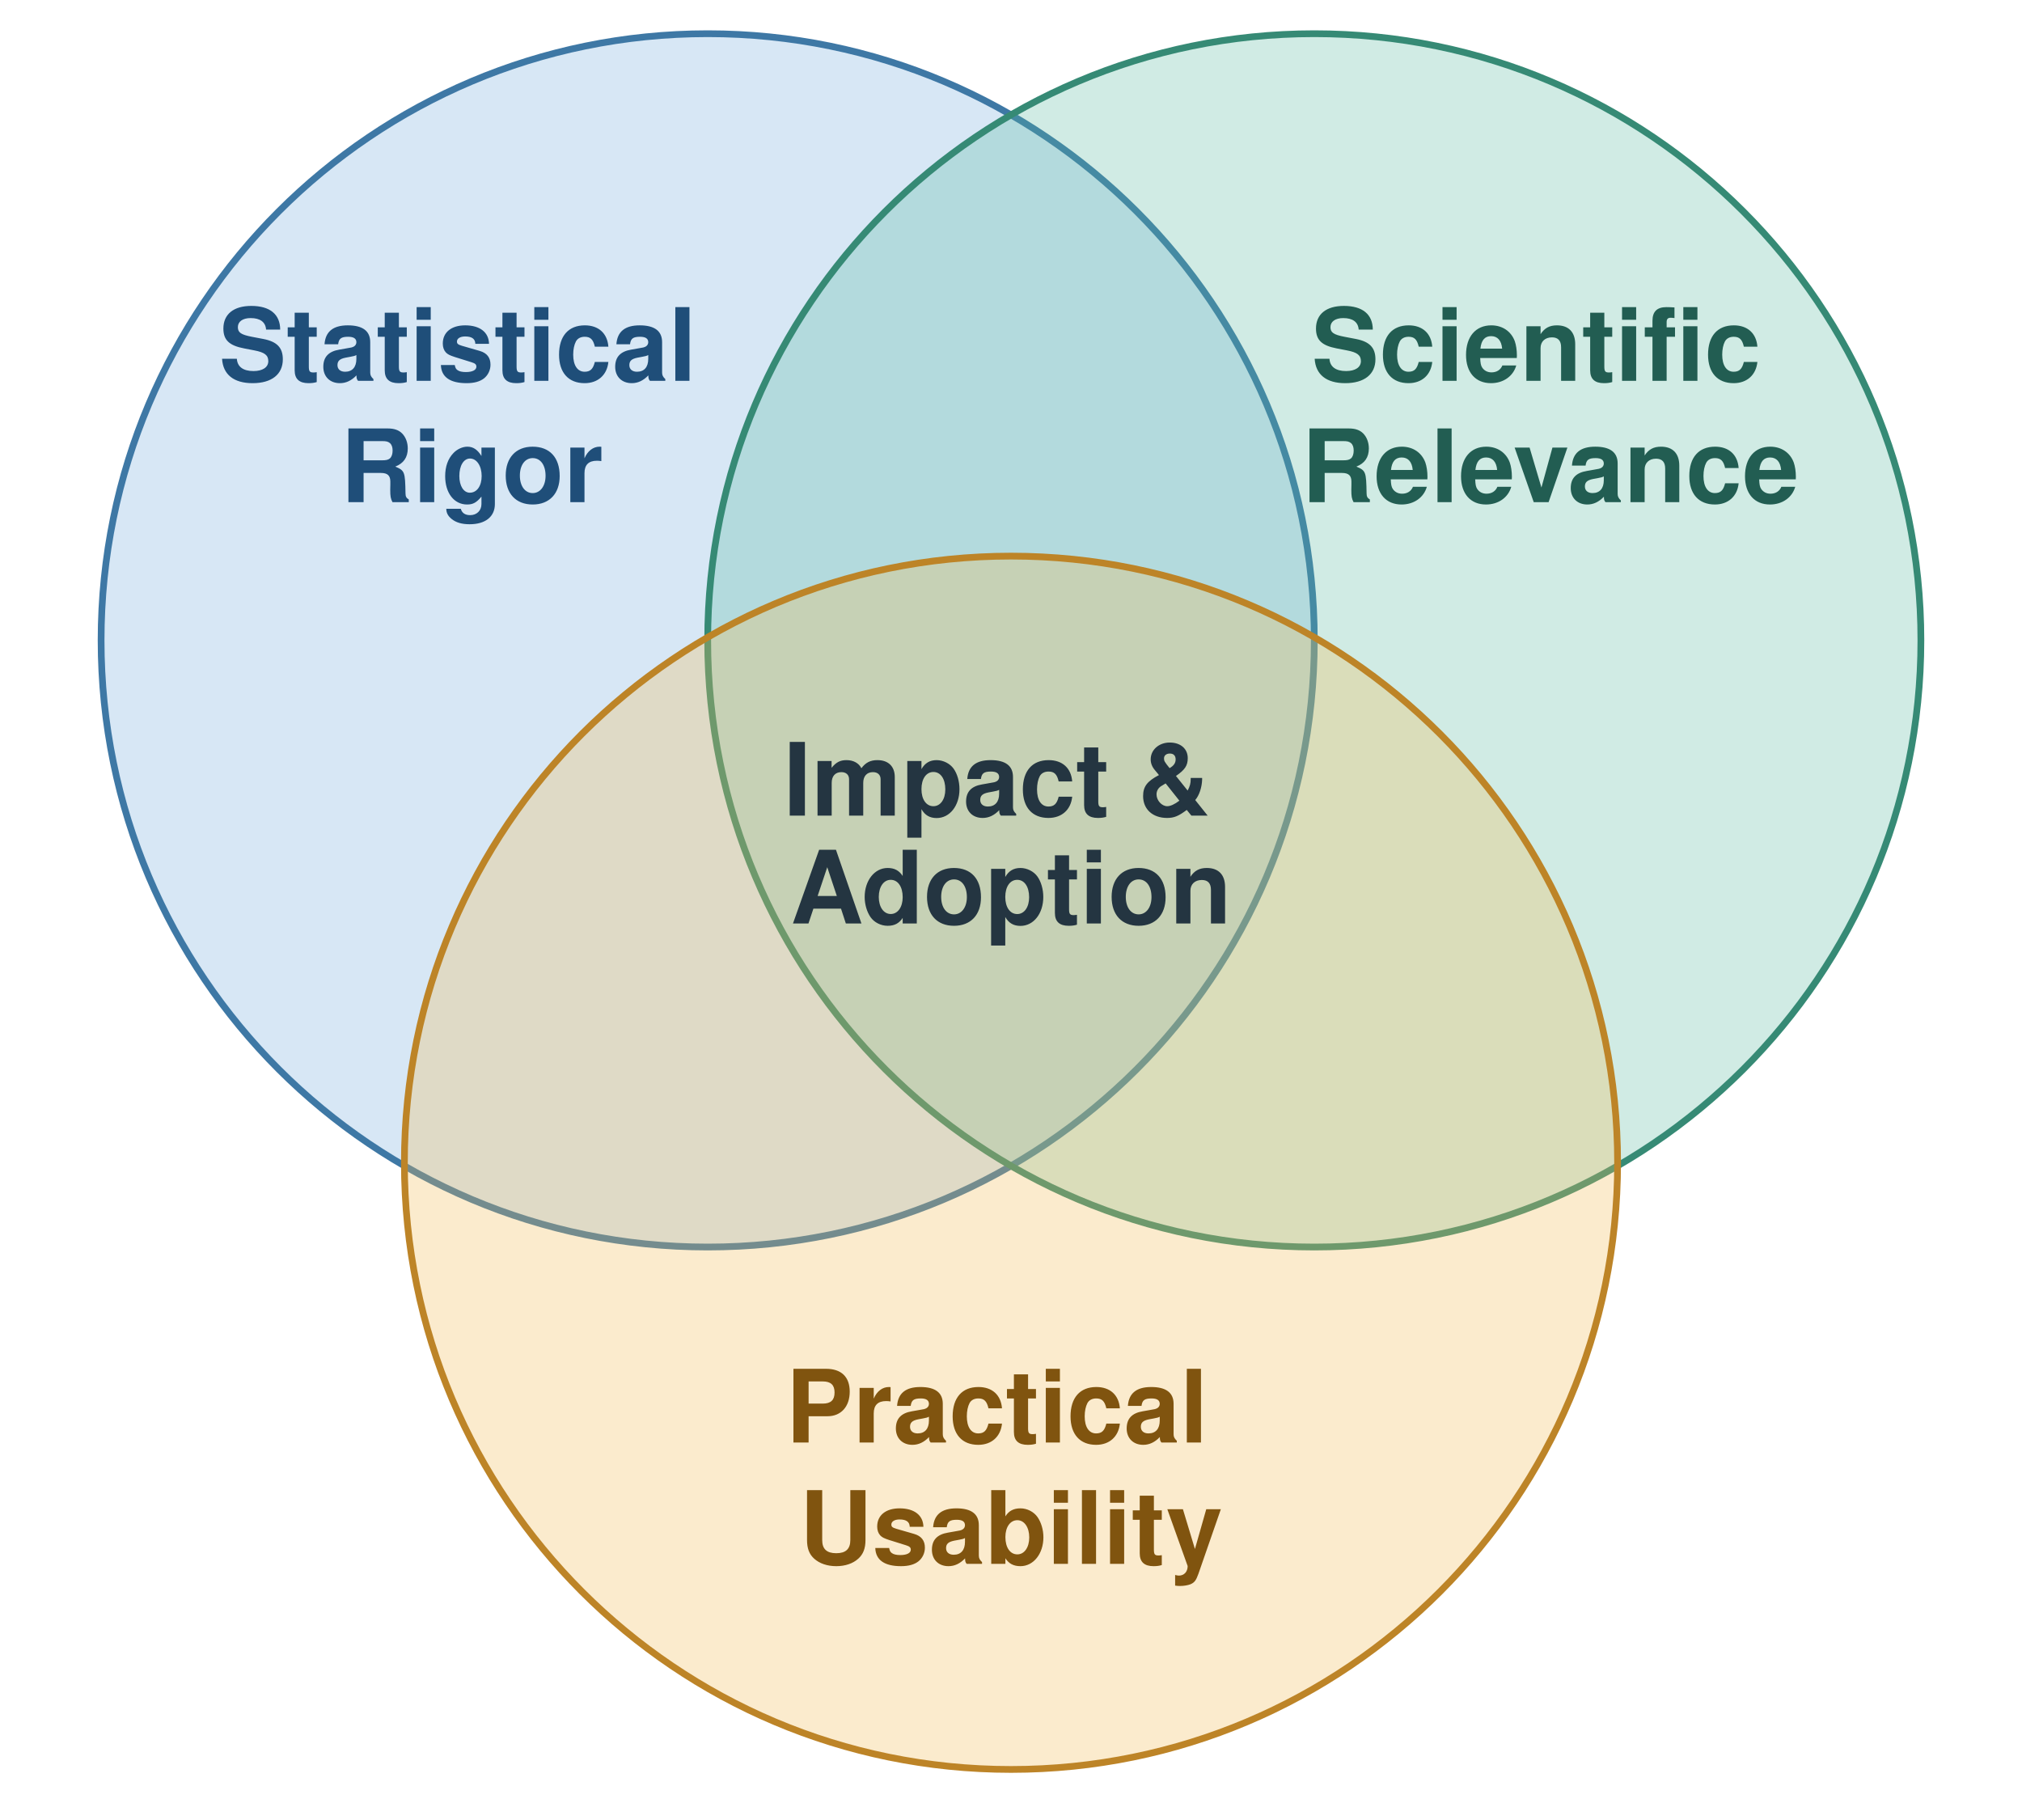
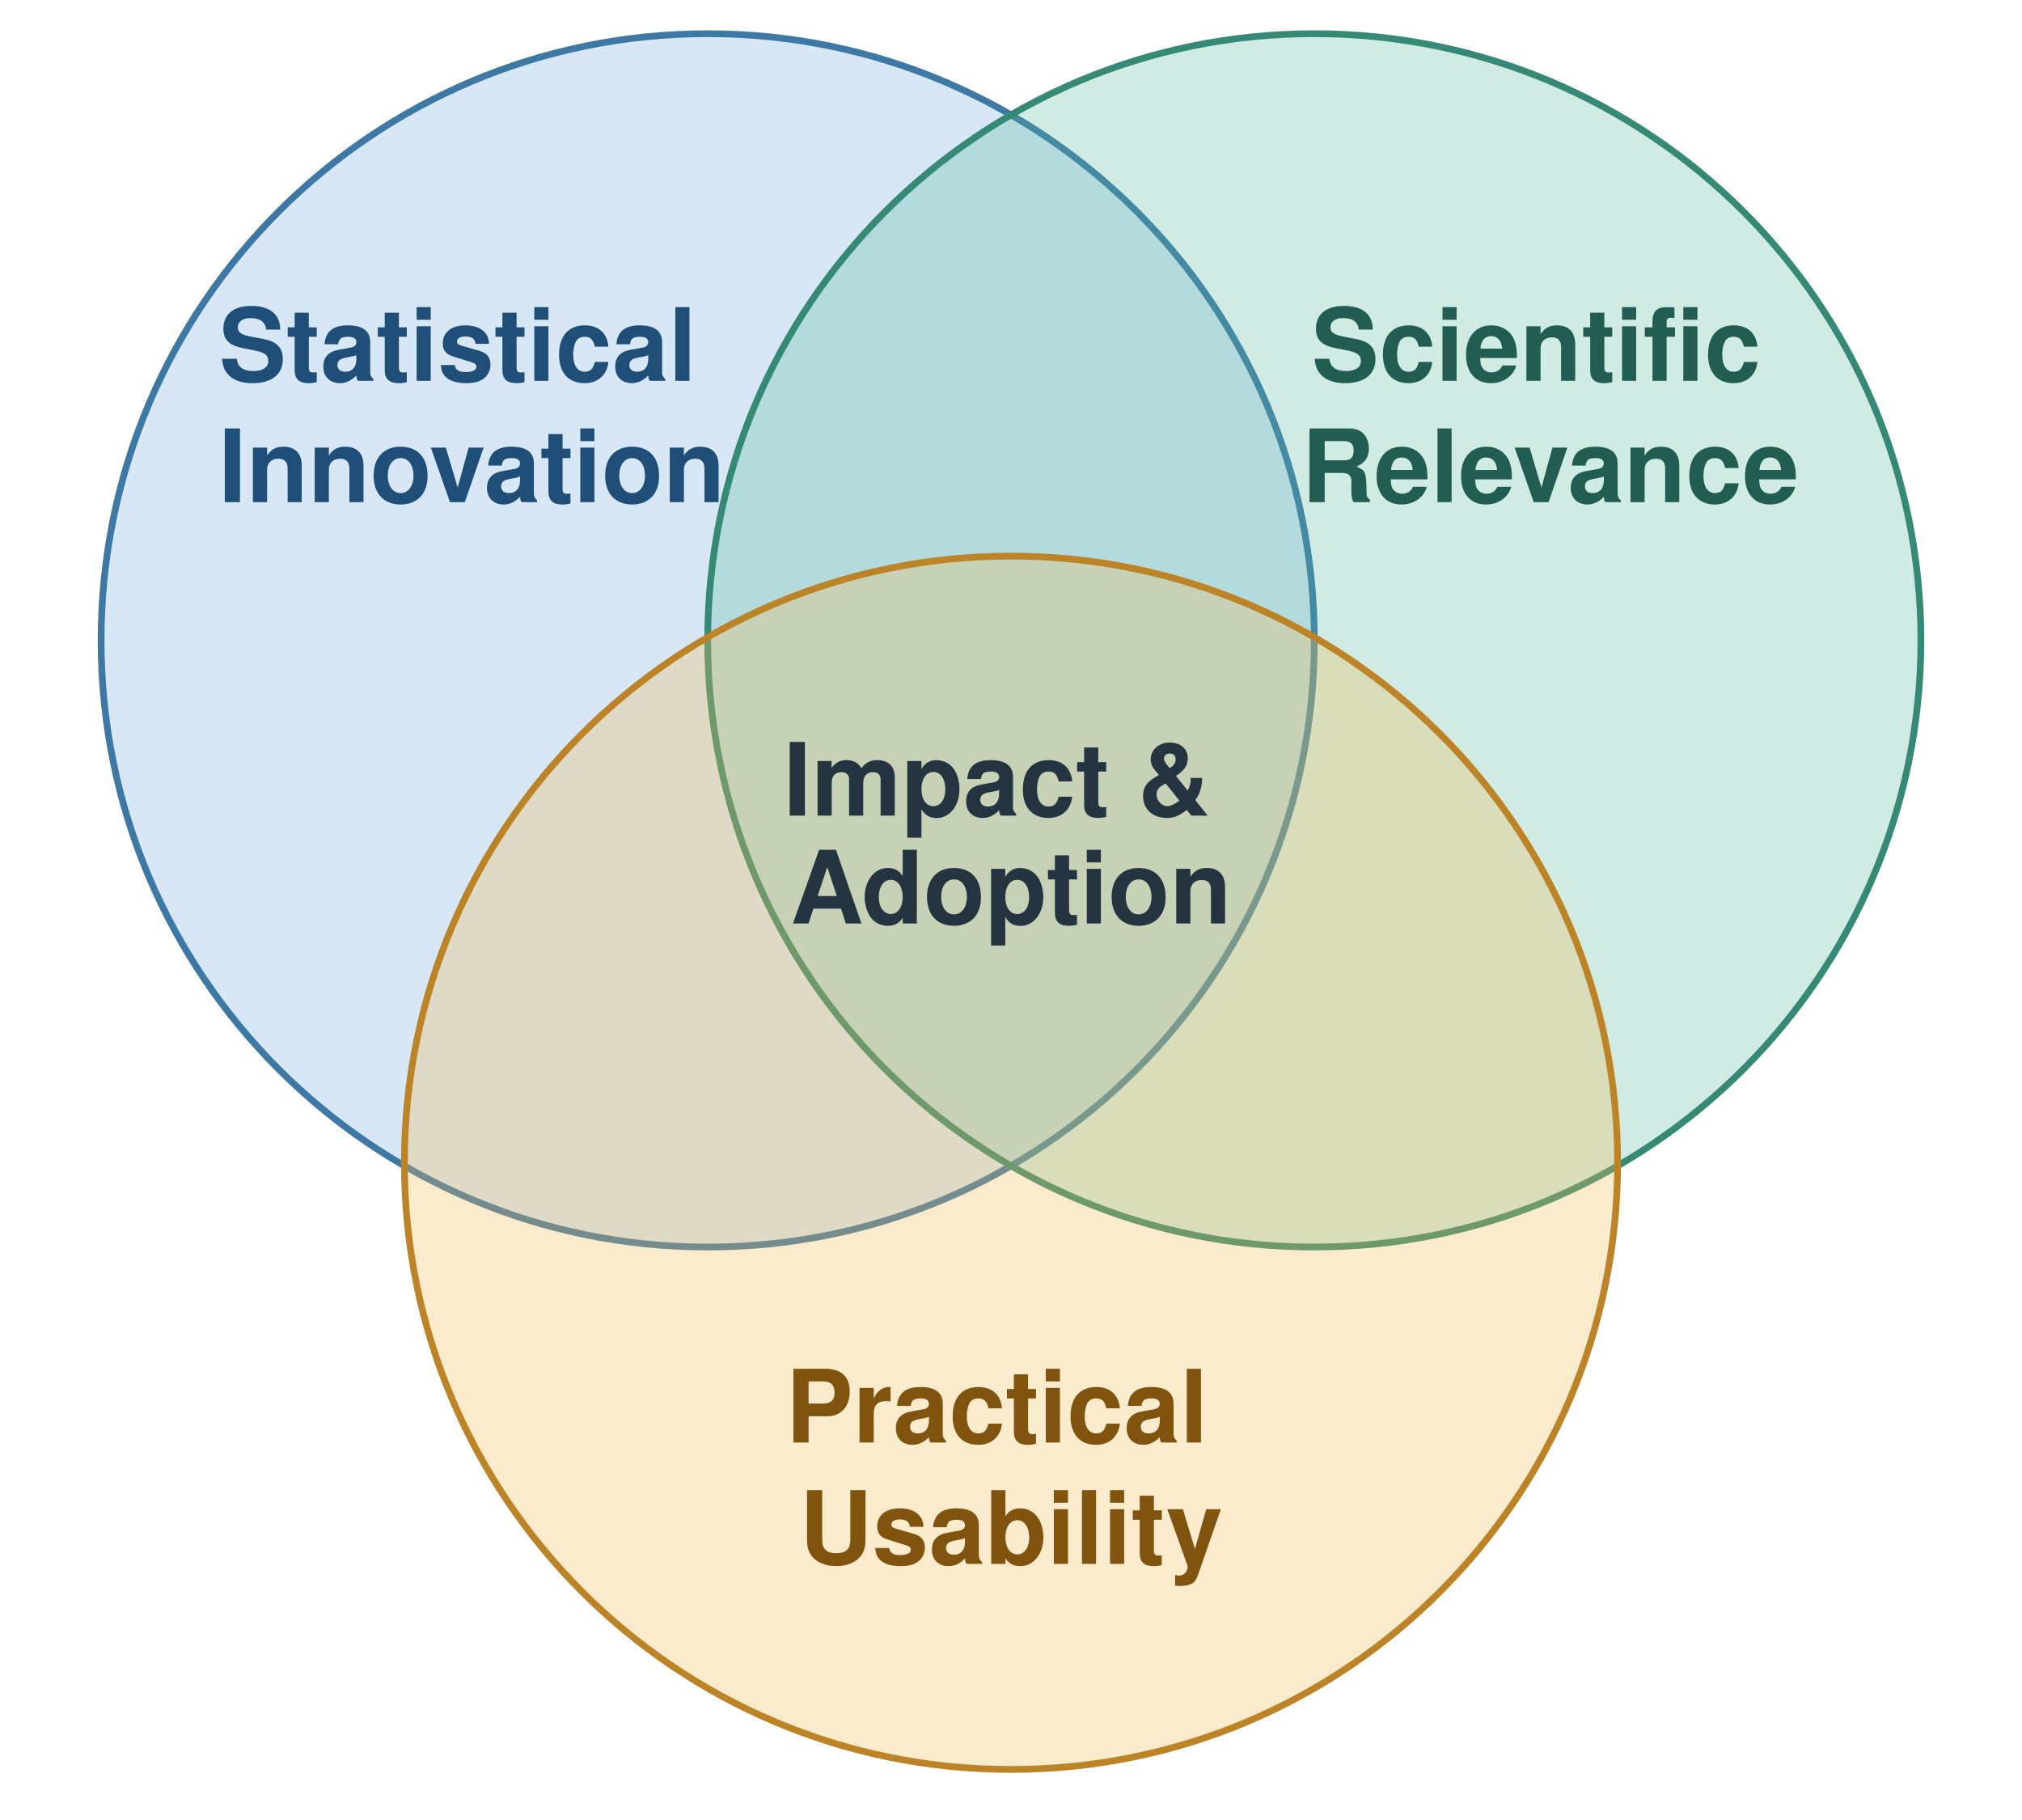
<svg xmlns="http://www.w3.org/2000/svg" viewBox="0 0 600 540" width="600" height="540" role="img" aria-labelledby="vision-title vision-description">
  <circle cx="210" cy="190" r="180" fill="#6fa8dc" fill-opacity="0.28" stroke="#3e78a5" stroke-width="2" />
  <circle cx="390" cy="190" r="180" fill="#57b7a0" fill-opacity="0.28" stroke="#368a75" stroke-width="2" />
  <circle cx="300" cy="345" r="180" fill="#f1bd57" fill-opacity="0.30" stroke="#bd8427" stroke-width="2" />
  <g font-family="-apple-system, BlinkMacSystemFont, 'Segoe UI', Helvetica, Arial, sans-serif" font-size="30" font-weight="600" text-anchor="middle">
    <text x="140" y="113" fill="#1f4e79">
      <tspan x="140">Statistical</tspan>
-       <tspan x="140" dy="36">Rigor</tspan>
+       <tspan x="140" dy="36">Innovation</tspan>
    </text>
    <text x="460" y="113" fill="#225d52">
      <tspan x="460">Scientific</tspan>
      <tspan x="460" dy="36">Relevance</tspan>
    </text>
    <text x="300" y="428" fill="#80540f">
      <tspan x="300">Practical</tspan>
      <tspan x="300" dy="36">Usability</tspan>
    </text>
    <text x="300" y="242" fill="#243541" font-weight="700">
      <tspan x="300">Impact &amp;</tspan>
      <tspan x="300" dy="32">Adoption</tspan>
    </text>
  </g>
</svg>
